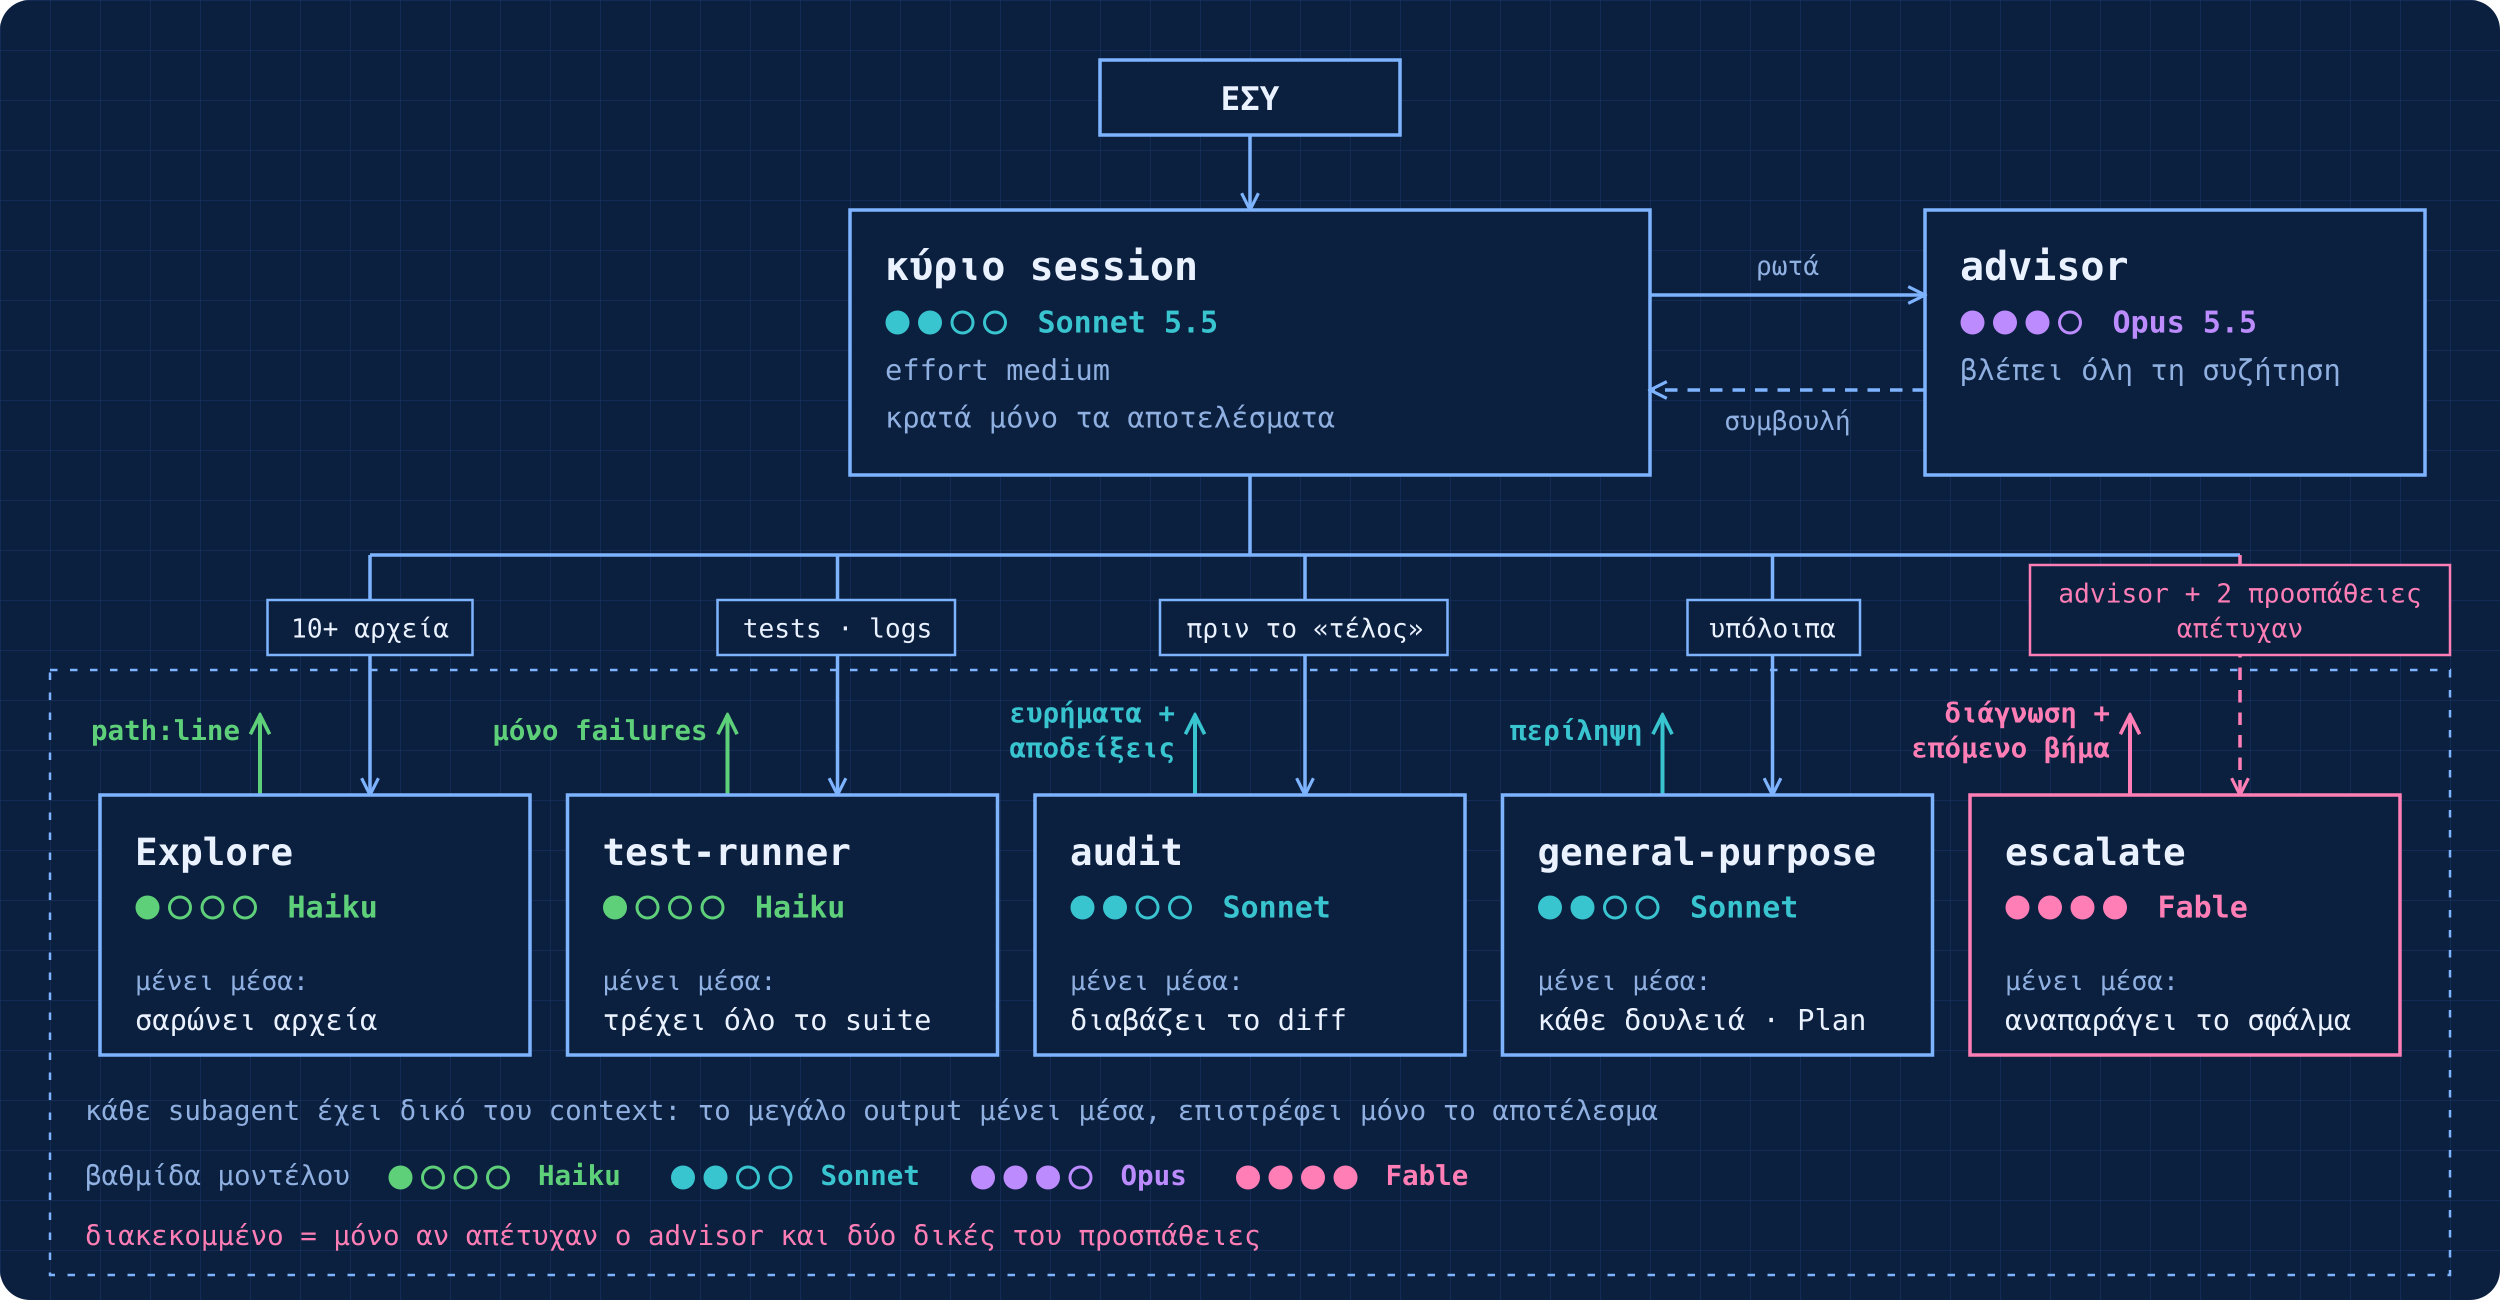
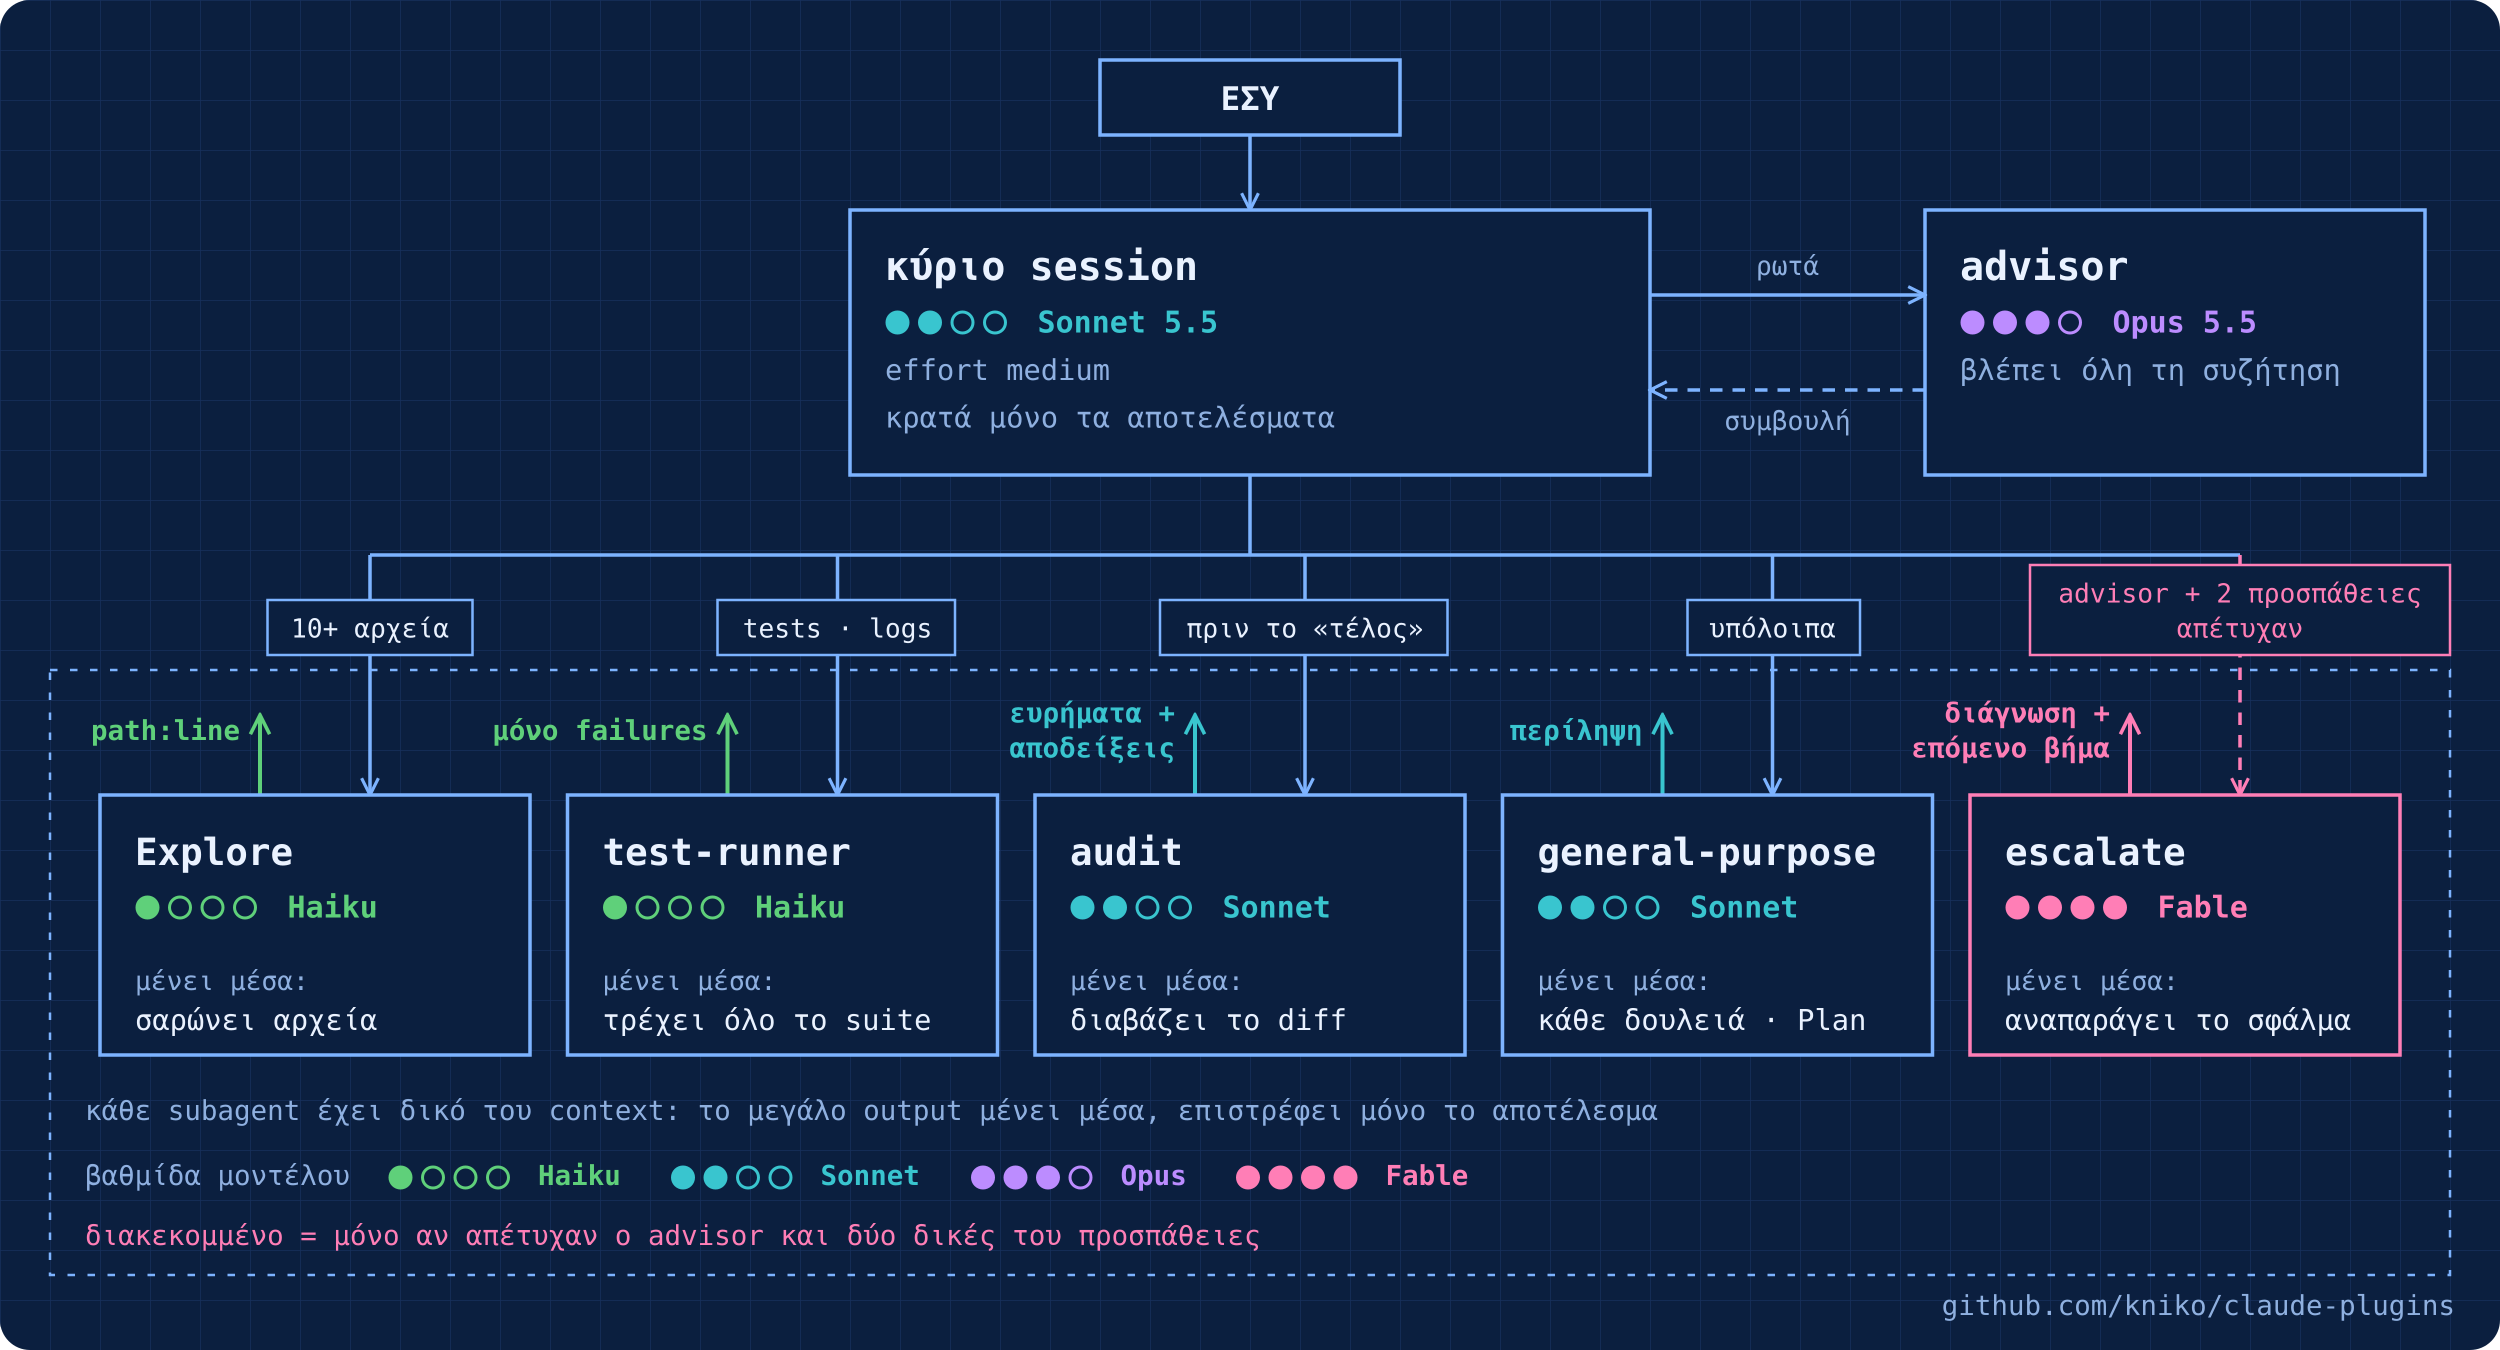
- <svg xmlns="http://www.w3.org/2000/svg" viewBox="0 0 1000 520" width="1000" height="520" role="img" aria-labelledby="t d" font-family="ui-monospace, 'Cascadia Mono', Consolas, 'DejaVu Sans Mono', Menlo, monospace">
+ <svg xmlns="http://www.w3.org/2000/svg" viewBox="0 0 1000 540" width="1000" height="540" role="img" aria-labelledby="t d" font-family="ui-monospace, 'Cascadia Mono', Consolas, 'DejaVu Sans Mono', Menlo, monospace">
  <defs>
    <pattern id="g" width="20" height="20" patternUnits="userSpaceOnUse">
      <path d="M20 0H0V20" fill="none" stroke="#16305c" stroke-width="0.6" />
    </pattern>
    <marker id="a" viewBox="0 0 10 10" refX="9" refY="5" markerWidth="6" markerHeight="6" orient="auto-start-reverse">
      <path d="M1 1 L9 5 L1 9" fill="none" stroke="#7db3ff" stroke-width="1.5" />
    </marker>
    <marker id="m-Haiku" viewBox="0 0 10 10" refX="9" refY="5" markerWidth="6" markerHeight="6" orient="auto-start-reverse">
      <path d="M1 1 L9 5 L1 9" fill="none" stroke="#5fd07a" stroke-width="1.5" />
    </marker>
    <marker id="m-Sonnet" viewBox="0 0 10 10" refX="9" refY="5" markerWidth="6" markerHeight="6" orient="auto-start-reverse">
      <path d="M1 1 L9 5 L1 9" fill="none" stroke="#39c5cf" stroke-width="1.5" />
    </marker>
    <marker id="m-Opus" viewBox="0 0 10 10" refX="9" refY="5" markerWidth="6" markerHeight="6" orient="auto-start-reverse">
      <path d="M1 1 L9 5 L1 9" fill="none" stroke="#bc8cff" stroke-width="1.5" />
    </marker>
    <marker id="m-Fable" viewBox="0 0 10 10" refX="9" refY="5" markerWidth="6" markerHeight="6" orient="auto-start-reverse">
      <path d="M1 1 L9 5 L1 9" fill="none" stroke="#ff7eb6" stroke-width="1.5" />
    </marker>
  </defs>
-   <rect width="1000" height="520" rx="12" fill="#0b1f3f" />
-   <rect width="1000" height="520" rx="12" fill="url(#g)" />
+   <rect width="1000" height="540" rx="12" fill="#0b1f3f" />
+   <rect width="1000" height="540" rx="12" fill="url(#g)" />
  <rect x="440" y="24" width="120" height="30" fill="#0b1f3f" stroke="#7db3ff" stroke-width="1.4" />
  <text x="500" y="44" font-size="13" fill="#eaf2ff" font-weight="700" text-anchor="middle">ΕΣΥ</text>
  <path d="M500 54 V84" fill="none" stroke="#7db3ff" stroke-width="1.4" marker-end="url(#a)" />
  <rect x="340" y="84" width="320" height="106" fill="#0b1f3f" stroke="#7db3ff" stroke-width="1.4" />
  <text x="354" y="112" font-size="16" fill="#eaf2ff" font-weight="700" text-anchor="start">κύριο session</text>
  <circle cx="359" cy="129" r="4.2" fill="#39c5cf" stroke="#39c5cf" stroke-width="1.2" />
  <circle cx="372" cy="129" r="4.2" fill="#39c5cf" stroke="#39c5cf" stroke-width="1.2" />
  <circle cx="385" cy="129" r="4.2" fill="none" stroke="#39c5cf" stroke-width="1.2" />
  <circle cx="398" cy="129" r="4.2" fill="none" stroke="#39c5cf" stroke-width="1.2" />
  <text x="415" y="133" font-size="12" fill="#39c5cf" font-weight="700" text-anchor="start">Sonnet 5.5</text>
  <text x="354" y="152" font-size="11.5" fill="#8fb0e0" font-weight="400" text-anchor="start">effort medium</text>
  <text x="354" y="171" font-size="11.5" fill="#8fb0e0" font-weight="400" text-anchor="start">κρατά μόνο τα αποτελέσματα</text>
  <rect x="770" y="84" width="200" height="106" fill="#0b1f3f" stroke="#7db3ff" stroke-width="1.4" />
  <text x="784" y="112" font-size="16" fill="#eaf2ff" font-weight="700" text-anchor="start">advisor</text>
  <circle cx="789" cy="129" r="4.2" fill="#bc8cff" stroke="#bc8cff" stroke-width="1.2" />
  <circle cx="802" cy="129" r="4.2" fill="#bc8cff" stroke="#bc8cff" stroke-width="1.2" />
  <circle cx="815" cy="129" r="4.2" fill="#bc8cff" stroke="#bc8cff" stroke-width="1.2" />
  <circle cx="828" cy="129" r="4.2" fill="none" stroke="#bc8cff" stroke-width="1.2" />
  <text x="845" y="133" font-size="12" fill="#bc8cff" font-weight="700" text-anchor="start">Opus 5.5</text>
  <text x="784" y="152" font-size="11.5" fill="#8fb0e0" font-weight="400" text-anchor="start">βλέπει όλη τη συζήτηση</text>
  <path d="M660 118 H770" fill="none" stroke="#7db3ff" stroke-width="1.4" marker-end="url(#a)" />
  <text x="715" y="110" font-size="10.5" fill="#8fb0e0" font-weight="400" text-anchor="middle">ρωτά</text>
  <path d="M770 156 H660" fill="none" stroke="#7db3ff" stroke-width="1.4" stroke-dasharray="5 4" marker-end="url(#a)" />
  <text x="715" y="172" font-size="10.5" fill="#8fb0e0" font-weight="400" text-anchor="middle">συμβουλή</text>
  <path d="M500 190 V222 M148.0 222 H896.0" stroke="#7db3ff" stroke-width="1.4" fill="none" />
  <rect x="20" y="268" width="960" height="242" fill="none" stroke="#7db3ff" stroke-width="1" stroke-dasharray="3 5" />
  <path d="M148.0 222 V318" fill="none" stroke="#7db3ff" stroke-width="1.4" marker-end="url(#a)" />
  <rect x="107" y="240" width="82" height="22" fill="#0b1f3f" stroke="#7db3ff" stroke-width="1" />
  <text x="148" y="255" font-size="10.5" fill="#eaf2ff" font-weight="400" text-anchor="middle">10+ αρχεία</text>
  <path d="M104.0 318 V286" fill="none" stroke="#5fd07a" stroke-width="1.6" marker-end="url(#m-Haiku)" />
  <text x="96.0" y="296" font-size="11" fill="#5fd07a" font-weight="700" text-anchor="end">path:line</text>
  <rect x="40" y="318" width="172" height="104" fill="#0b1f3f" stroke="#7db3ff" stroke-width="1.4" />
  <text x="54" y="346" font-size="15" fill="#eaf2ff" font-weight="700" text-anchor="start">Explore</text>
  <circle cx="59" cy="363" r="4.2" fill="#5fd07a" stroke="#5fd07a" stroke-width="1.2" />
  <circle cx="72" cy="363" r="4.2" fill="none" stroke="#5fd07a" stroke-width="1.2" />
  <circle cx="85" cy="363" r="4.2" fill="none" stroke="#5fd07a" stroke-width="1.2" />
  <circle cx="98" cy="363" r="4.2" fill="none" stroke="#5fd07a" stroke-width="1.2" />
  <text x="115" y="367" font-size="12" fill="#5fd07a" font-weight="700" text-anchor="start">Haiku</text>
  <text x="54" y="396" font-size="10.5" fill="#8fb0e0" font-weight="400" text-anchor="start">μένει μέσα:</text>
  <text x="54" y="412" font-size="11.5" fill="#eaf2ff" font-weight="400" text-anchor="start">σαρώνει αρχεία</text>
  <path d="M335.0 222 V318" fill="none" stroke="#7db3ff" stroke-width="1.4" marker-end="url(#a)" />
  <rect x="287" y="240" width="95" height="22" fill="#0b1f3f" stroke="#7db3ff" stroke-width="1" />
  <text x="335" y="255" font-size="10.5" fill="#eaf2ff" font-weight="400" text-anchor="middle">tests · logs</text>
  <path d="M291.0 318 V286" fill="none" stroke="#5fd07a" stroke-width="1.6" marker-end="url(#m-Haiku)" />
  <text x="283.0" y="296" font-size="11" fill="#5fd07a" font-weight="700" text-anchor="end">μόνο failures</text>
  <rect x="227" y="318" width="172" height="104" fill="#0b1f3f" stroke="#7db3ff" stroke-width="1.4" />
  <text x="241" y="346" font-size="15" fill="#eaf2ff" font-weight="700" text-anchor="start">test-runner</text>
  <circle cx="246" cy="363" r="4.2" fill="#5fd07a" stroke="#5fd07a" stroke-width="1.2" />
  <circle cx="259" cy="363" r="4.2" fill="none" stroke="#5fd07a" stroke-width="1.2" />
  <circle cx="272" cy="363" r="4.2" fill="none" stroke="#5fd07a" stroke-width="1.2" />
  <circle cx="285" cy="363" r="4.2" fill="none" stroke="#5fd07a" stroke-width="1.2" />
  <text x="302" y="367" font-size="12" fill="#5fd07a" font-weight="700" text-anchor="start">Haiku</text>
  <text x="241" y="396" font-size="10.5" fill="#8fb0e0" font-weight="400" text-anchor="start">μένει μέσα:</text>
  <text x="241" y="412" font-size="11.5" fill="#eaf2ff" font-weight="400" text-anchor="start">τρέχει όλο το suite</text>
  <path d="M522.0 222 V318" fill="none" stroke="#7db3ff" stroke-width="1.4" marker-end="url(#a)" />
  <rect x="464" y="240" width="115" height="22" fill="#0b1f3f" stroke="#7db3ff" stroke-width="1" />
  <text x="522" y="255" font-size="10.5" fill="#eaf2ff" font-weight="400" text-anchor="middle">πριν το «τέλος»</text>
  <path d="M478.0 318 V286" fill="none" stroke="#39c5cf" stroke-width="1.6" marker-end="url(#m-Sonnet)" />
  <text x="470.0" y="289" font-size="11" fill="#39c5cf" font-weight="700" text-anchor="end">ευρήματα +</text>
  <text x="470.0" y="303" font-size="11" fill="#39c5cf" font-weight="700" text-anchor="end">αποδείξεις</text>
  <rect x="414" y="318" width="172" height="104" fill="#0b1f3f" stroke="#7db3ff" stroke-width="1.4" />
  <text x="428" y="346" font-size="15" fill="#eaf2ff" font-weight="700" text-anchor="start">audit</text>
  <circle cx="433" cy="363" r="4.2" fill="#39c5cf" stroke="#39c5cf" stroke-width="1.2" />
  <circle cx="446" cy="363" r="4.2" fill="#39c5cf" stroke="#39c5cf" stroke-width="1.2" />
  <circle cx="459" cy="363" r="4.2" fill="none" stroke="#39c5cf" stroke-width="1.2" />
  <circle cx="472" cy="363" r="4.2" fill="none" stroke="#39c5cf" stroke-width="1.2" />
  <text x="489" y="367" font-size="12" fill="#39c5cf" font-weight="700" text-anchor="start">Sonnet</text>
  <text x="428" y="396" font-size="10.5" fill="#8fb0e0" font-weight="400" text-anchor="start">μένει μέσα:</text>
  <text x="428" y="412" font-size="11.5" fill="#eaf2ff" font-weight="400" text-anchor="start">διαβάζει το diff</text>
  <path d="M709.0 222 V318" fill="none" stroke="#7db3ff" stroke-width="1.4" marker-end="url(#a)" />
  <rect x="675" y="240" width="69" height="22" fill="#0b1f3f" stroke="#7db3ff" stroke-width="1" />
  <text x="709" y="255" font-size="10.5" fill="#eaf2ff" font-weight="400" text-anchor="middle">υπόλοιπα</text>
  <path d="M665.0 318 V286" fill="none" stroke="#39c5cf" stroke-width="1.6" marker-end="url(#m-Sonnet)" />
  <text x="657.0" y="296" font-size="11" fill="#39c5cf" font-weight="700" text-anchor="end">περίληψη</text>
  <rect x="601" y="318" width="172" height="104" fill="#0b1f3f" stroke="#7db3ff" stroke-width="1.4" />
  <text x="615" y="346" font-size="15" fill="#eaf2ff" font-weight="700" text-anchor="start">general-purpose</text>
  <circle cx="620" cy="363" r="4.2" fill="#39c5cf" stroke="#39c5cf" stroke-width="1.2" />
  <circle cx="633" cy="363" r="4.2" fill="#39c5cf" stroke="#39c5cf" stroke-width="1.2" />
  <circle cx="646" cy="363" r="4.2" fill="none" stroke="#39c5cf" stroke-width="1.2" />
  <circle cx="659" cy="363" r="4.2" fill="none" stroke="#39c5cf" stroke-width="1.2" />
  <text x="676" y="367" font-size="12" fill="#39c5cf" font-weight="700" text-anchor="start">Sonnet</text>
  <text x="615" y="396" font-size="10.5" fill="#8fb0e0" font-weight="400" text-anchor="start">μένει μέσα:</text>
  <text x="615" y="412" font-size="11.5" fill="#eaf2ff" font-weight="400" text-anchor="start">κάθε δουλειά · Plan</text>
  <path d="M896.0 222 V318" fill="none" stroke="#ff7eb6" stroke-width="1.4" stroke-dasharray="5 4" marker-end="url(#m-Fable)" />
  <rect x="812" y="226" width="168" height="36" fill="#0b1f3f" stroke="#ff7eb6" stroke-width="1" />
  <text x="896" y="241" font-size="10.5" fill="#ff7eb6" font-weight="400" text-anchor="middle">advisor + 2 προσπάθειες</text>
  <text x="896" y="255" font-size="10.5" fill="#ff7eb6" font-weight="400" text-anchor="middle">απέτυχαν</text>
  <path d="M852.0 318 V286" fill="none" stroke="#ff7eb6" stroke-width="1.6" marker-end="url(#m-Fable)" />
  <text x="844.0" y="289" font-size="11" fill="#ff7eb6" font-weight="700" text-anchor="end">διάγνωση +</text>
  <text x="844.0" y="303" font-size="11" fill="#ff7eb6" font-weight="700" text-anchor="end">επόμενο βήμα</text>
  <rect x="788" y="318" width="172" height="104" fill="#0b1f3f" stroke="#ff7eb6" stroke-width="1.4" />
  <text x="802" y="346" font-size="15" fill="#eaf2ff" font-weight="700" text-anchor="start">escalate</text>
  <circle cx="807" cy="363" r="4.2" fill="#ff7eb6" stroke="#ff7eb6" stroke-width="1.2" />
  <circle cx="820" cy="363" r="4.2" fill="#ff7eb6" stroke="#ff7eb6" stroke-width="1.2" />
  <circle cx="833" cy="363" r="4.2" fill="#ff7eb6" stroke="#ff7eb6" stroke-width="1.2" />
  <circle cx="846" cy="363" r="4.2" fill="#ff7eb6" stroke="#ff7eb6" stroke-width="1.2" />
  <text x="863" y="367" font-size="12" fill="#ff7eb6" font-weight="700" text-anchor="start">Fable</text>
  <text x="802" y="396" font-size="10.5" fill="#8fb0e0" font-weight="400" text-anchor="start">μένει μέσα:</text>
  <text x="802" y="412" font-size="11.5" fill="#eaf2ff" font-weight="400" text-anchor="start">αναπαράγει το σφάλμα</text>
  <text x="34" y="448" font-size="11" fill="#8fb0e0" font-weight="400" text-anchor="start">κάθε subagent έχει δικό του context: το μεγάλο output μένει μέσα, επιστρέφει μόνο το αποτέλεσμα</text>
  <text x="34" y="474" font-size="11" fill="#8fb0e0" font-weight="400" text-anchor="start">βαθμίδα μοντέλου</text>
  <circle cx="160.2" cy="471" r="4.2" fill="#5fd07a" stroke="#5fd07a" stroke-width="1.2" />
  <circle cx="173.2" cy="471" r="4.2" fill="none" stroke="#5fd07a" stroke-width="1.2" />
  <circle cx="186.2" cy="471" r="4.2" fill="none" stroke="#5fd07a" stroke-width="1.2" />
  <circle cx="199.2" cy="471" r="4.2" fill="none" stroke="#5fd07a" stroke-width="1.2" />
  <text x="215.2" y="474" font-size="11" fill="#5fd07a" font-weight="700" text-anchor="start">Haiku</text>
  <circle cx="273.2" cy="471" r="4.2" fill="#39c5cf" stroke="#39c5cf" stroke-width="1.2" />
  <circle cx="286.2" cy="471" r="4.2" fill="#39c5cf" stroke="#39c5cf" stroke-width="1.2" />
  <circle cx="299.2" cy="471" r="4.2" fill="none" stroke="#39c5cf" stroke-width="1.2" />
  <circle cx="312.2" cy="471" r="4.2" fill="none" stroke="#39c5cf" stroke-width="1.2" />
  <text x="328.2" y="474" font-size="11" fill="#39c5cf" font-weight="700" text-anchor="start">Sonnet</text>
  <circle cx="393.2" cy="471" r="4.2" fill="#bc8cff" stroke="#bc8cff" stroke-width="1.2" />
  <circle cx="406.2" cy="471" r="4.2" fill="#bc8cff" stroke="#bc8cff" stroke-width="1.2" />
  <circle cx="419.2" cy="471" r="4.2" fill="#bc8cff" stroke="#bc8cff" stroke-width="1.2" />
  <circle cx="432.2" cy="471" r="4.2" fill="none" stroke="#bc8cff" stroke-width="1.2" />
  <text x="448.2" y="474" font-size="11" fill="#bc8cff" font-weight="700" text-anchor="start">Opus</text>
  <circle cx="499.2" cy="471" r="4.2" fill="#ff7eb6" stroke="#ff7eb6" stroke-width="1.2" />
  <circle cx="512.2" cy="471" r="4.2" fill="#ff7eb6" stroke="#ff7eb6" stroke-width="1.2" />
  <circle cx="525.2" cy="471" r="4.2" fill="#ff7eb6" stroke="#ff7eb6" stroke-width="1.2" />
  <circle cx="538.2" cy="471" r="4.2" fill="#ff7eb6" stroke="#ff7eb6" stroke-width="1.2" />
  <text x="554.2" y="474" font-size="11" fill="#ff7eb6" font-weight="700" text-anchor="start">Fable</text>
  <text x="34" y="498" font-size="11" fill="#ff7eb6" font-weight="400" text-anchor="start">διακεκομμένο = μόνο αν απέτυχαν ο advisor και δύο δικές του προσπάθειες</text>
+   <text x="982" y="526" font-size="11" fill="#8fb0e0" font-weight="400" text-anchor="end">github.com/kniko/claude-plugins</text>
</svg>
